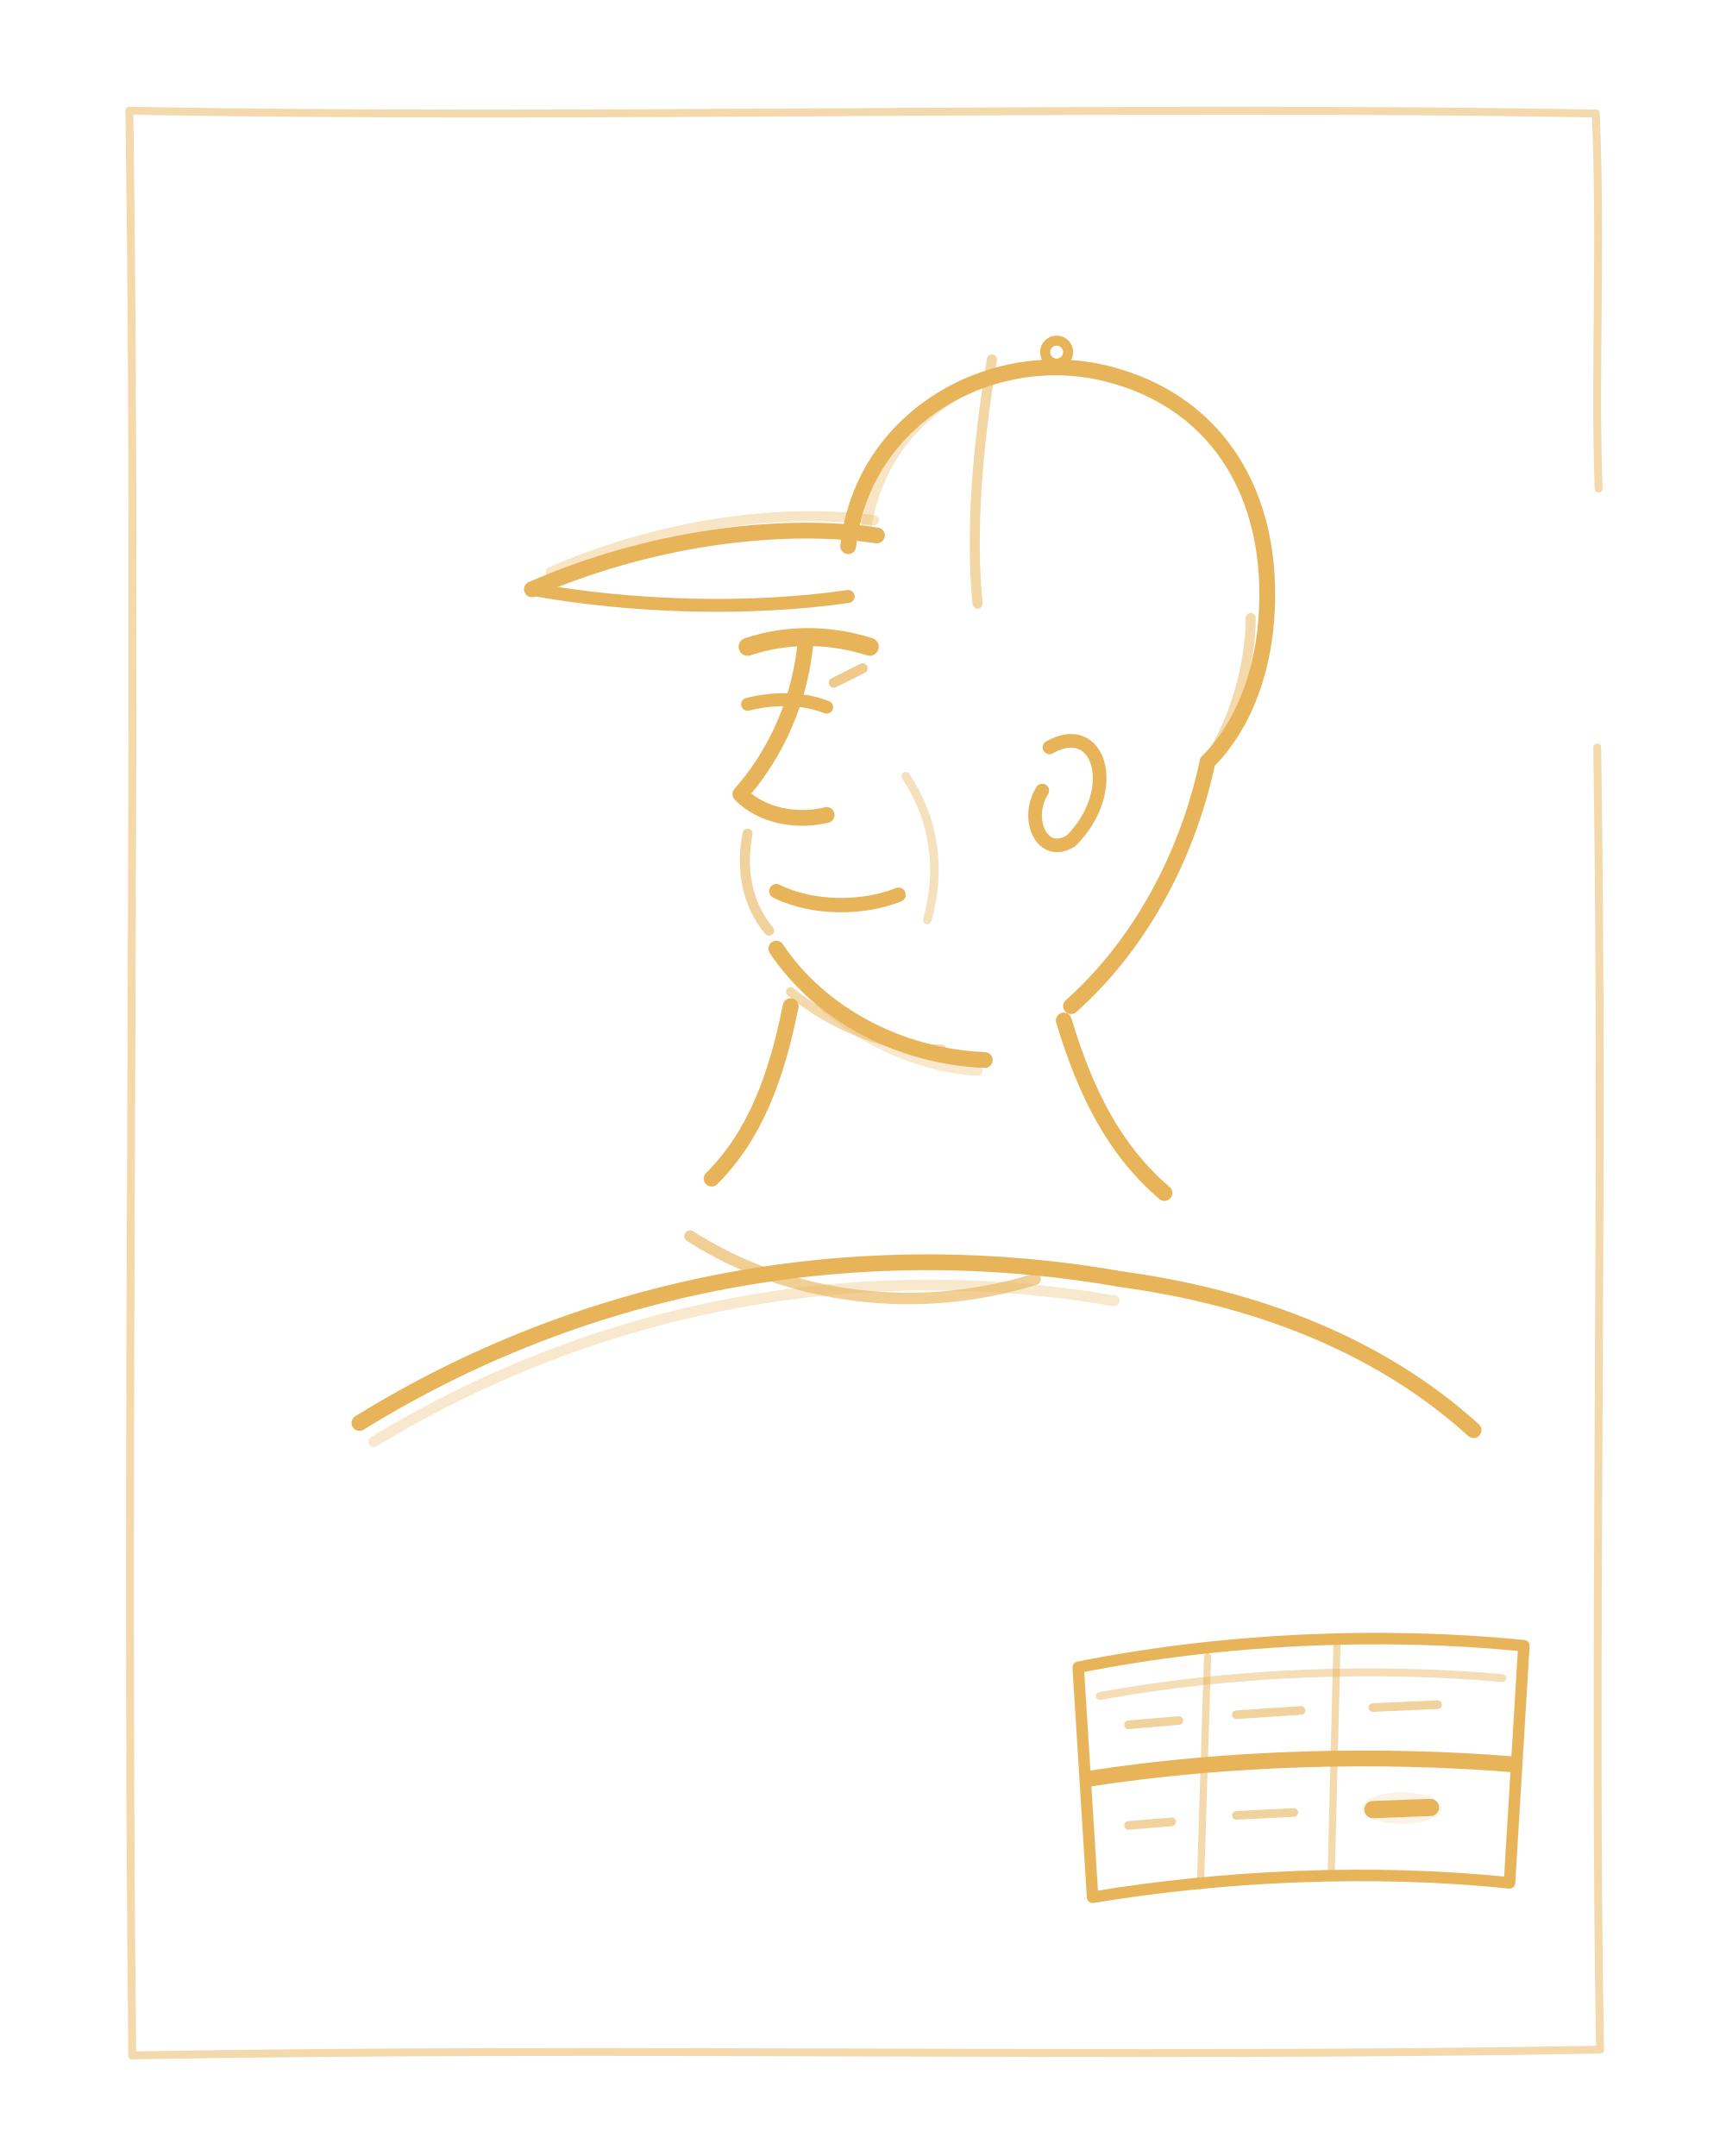
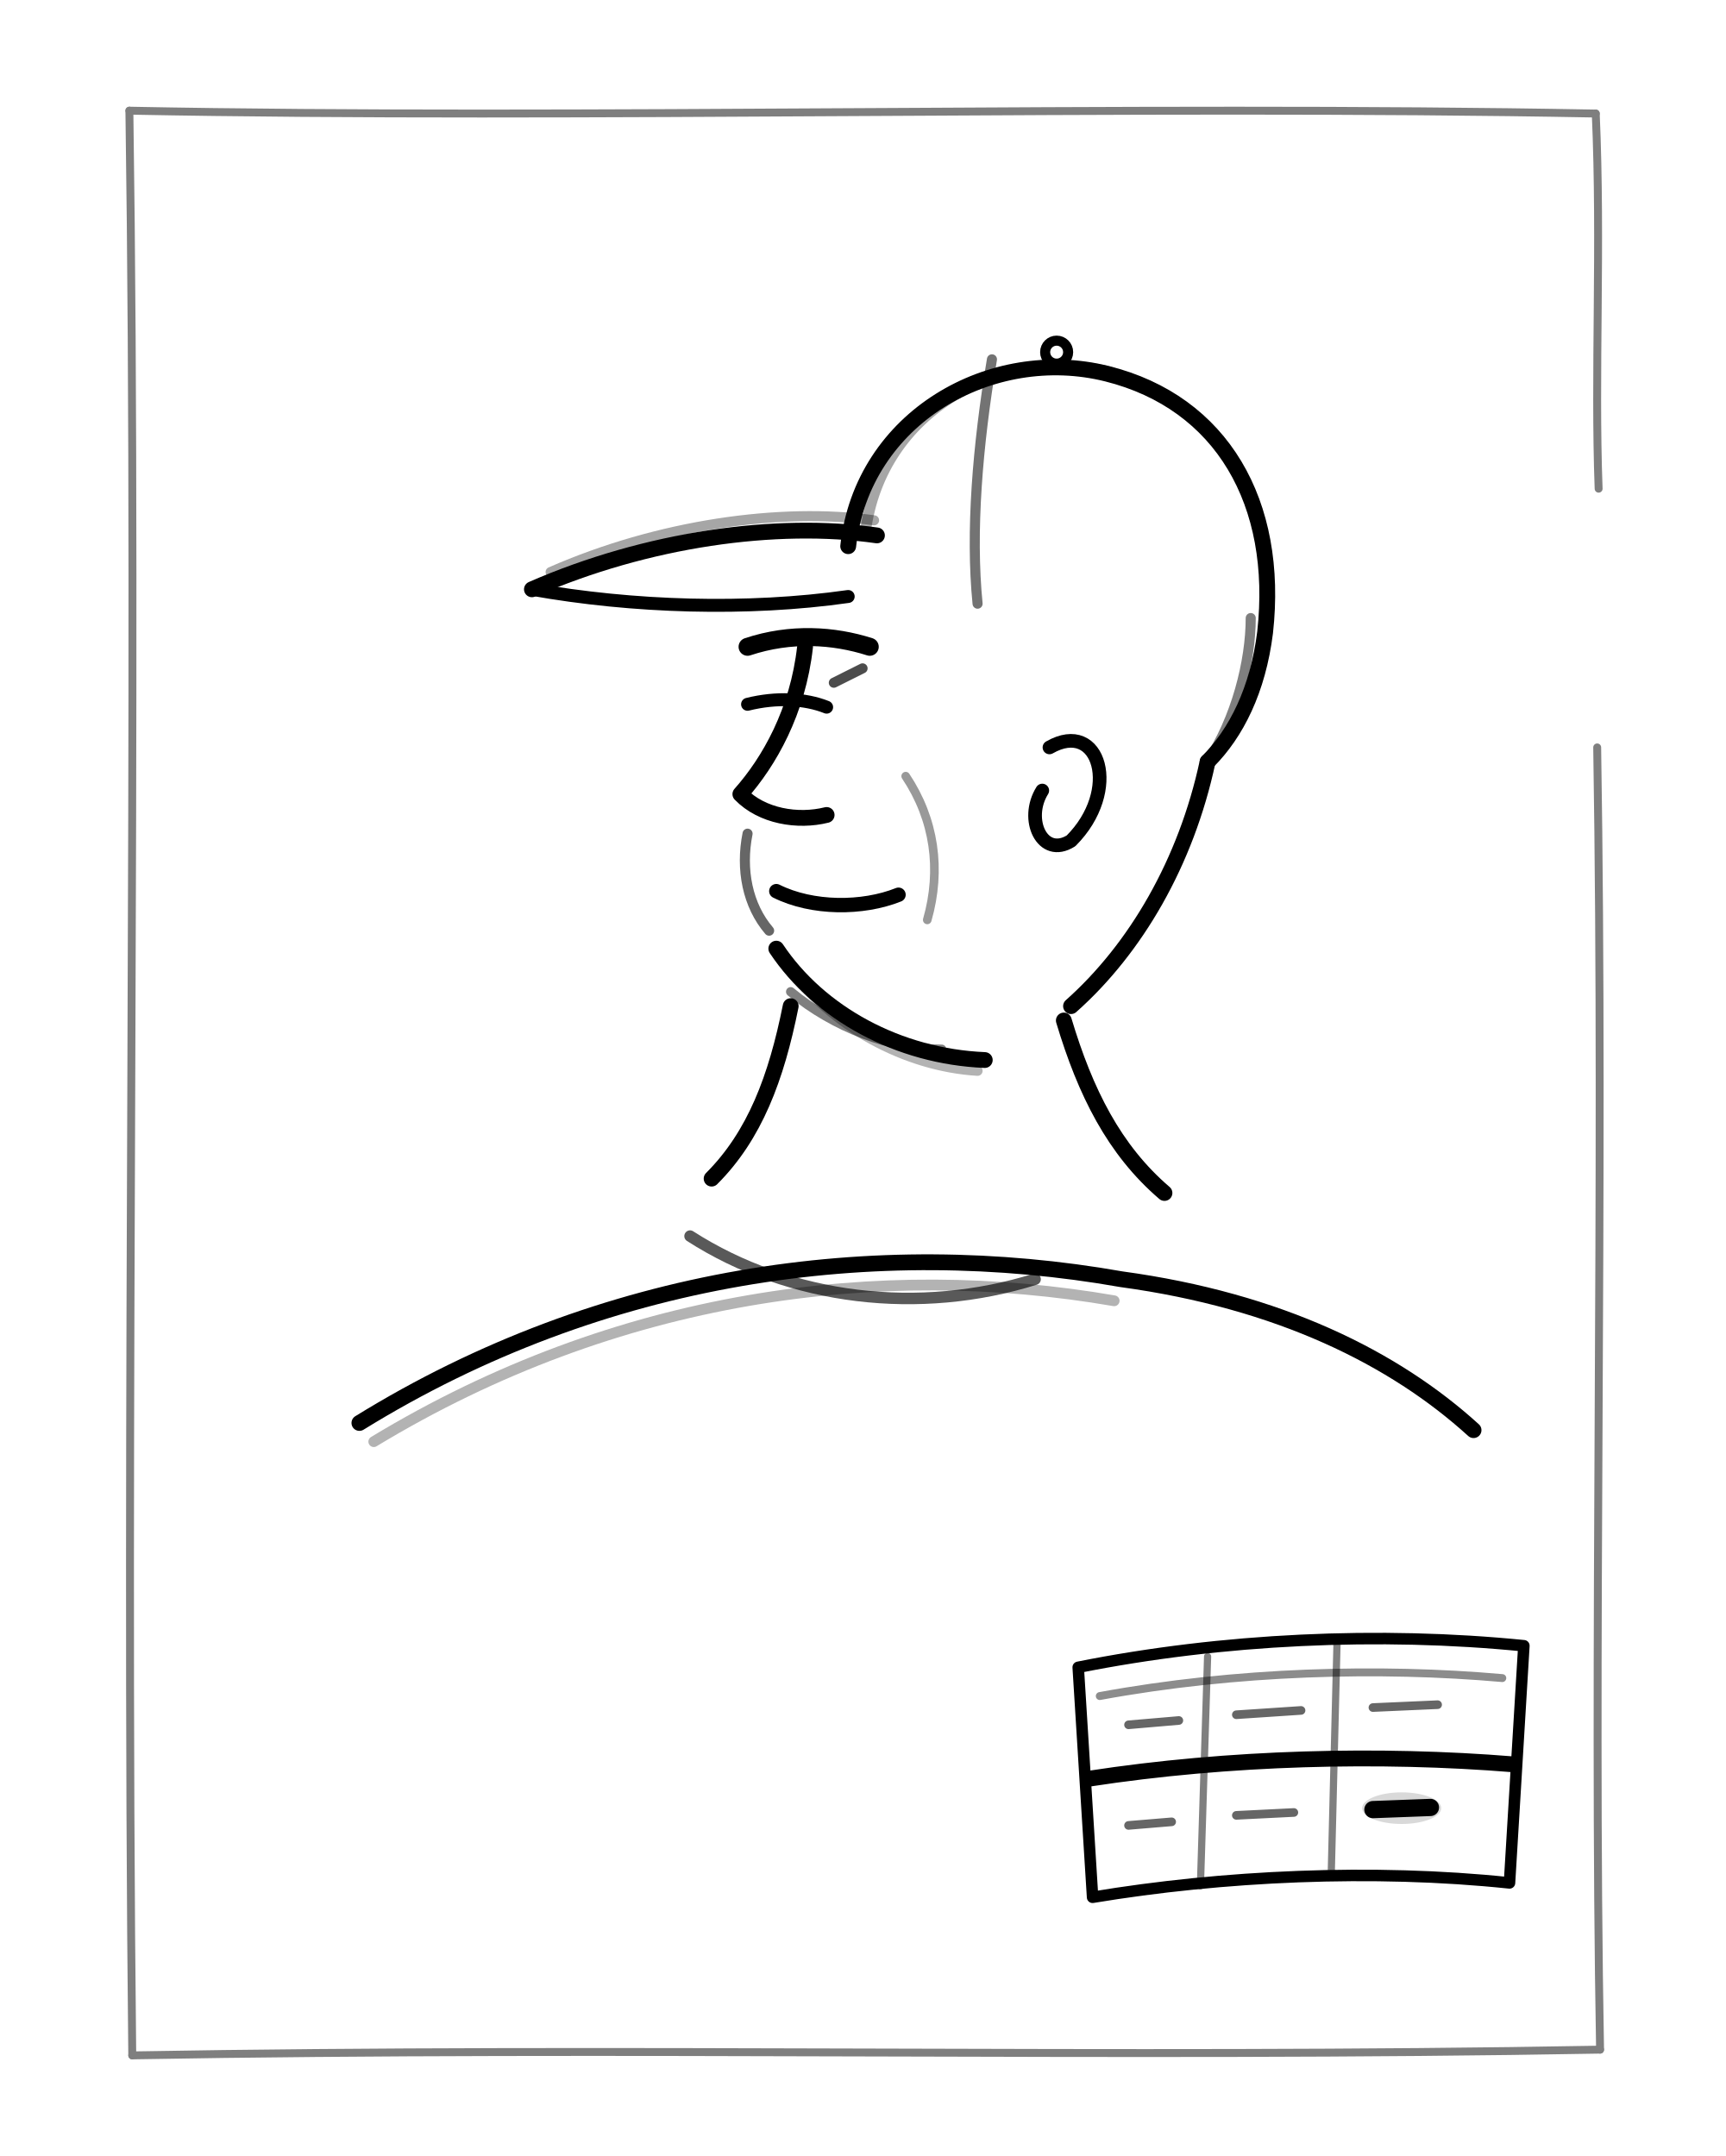
- <svg xmlns="http://www.w3.org/2000/svg" viewBox="0 0 240 300" role="img" aria-label="Tam Osei — ink sketch" fill="none" stroke="#e8b45a" stroke-width="2.2" stroke-linecap="round" stroke-linejoin="round">
+ <svg xmlns="http://www.w3.org/2000/svg" viewBox="0 0 240 300" role="img" aria-label="Tam Osei — ink sketch" fill="none" stroke="currentColor" stroke-width="2.2" stroke-linecap="round" stroke-linejoin="round">
  <g stroke-width="1.1" opacity="0.5">
    <path d="M18 15.4 C 80 16.6, 158 14.6, 222 15.8" />
    <path d="M222 15.8 C 222.8 34, 221.8 52, 222.4 68" />
    <path d="M222.2 104 C 223.2 166, 221.6 230, 222.6 285.2" />
    <path d="M222.6 285.2 C 156 286.4, 86 284.8, 18.4 286" />
    <path d="M18.4 286 C 17.4 196, 19.2 98, 18 15.4" />
  </g>
  <path d="M74 82 C 90 75, 108 72.5, 122 74.5" />
  <path d="M74 82 C 88 84.5, 104 85, 118 83" stroke-width="1.8" />
  <path d="M76.6 79.6 C 91.6 73, 108.6 70.6, 121.6 72.4" stroke-width="1.4" opacity="0.35" />
  <path d="M118 76 C 120 58, 138 48, 154 52 C 170 56, 178 70, 176 88 C 175 96, 172 102, 168 106" />
  <path d="M120.4 74 C 122.6 57, 139.4 48, 154.6 51.8" stroke-width="1.5" opacity="0.35" />
  <path d="M138 50 C 136 62, 135 74, 136 84" stroke-width="1.4" opacity="0.55" />
  <circle cx="147" cy="49" r="1.6" stroke-width="1.4" />
  <path d="M168 106 C 172 100, 174 92, 174 86" stroke-width="1.4" opacity="0.5" />
  <path d="M104 90 C 110 88, 116 88.4, 121 90" stroke-width="2.5" />
  <path d="M104 98 C 108 97, 112 97.2, 115 98.4" stroke-width="1.8" />
  <path d="M116 95 L 120 93" stroke-width="1.4" opacity="0.7" />
  <path d="M112 90 C 111 99, 107 106, 103 110.5 C 106 113.6, 111 114.4, 115 113.4" />
  <path d="M104 116 C 103 121, 104 126, 107 129.5" stroke-width="1.4" opacity="0.6" />
  <path d="M108 124 C 113 126.5, 120 126.5, 125 124.5" stroke-width="2" />
  <path d="M108 132 C 114 141, 125 147, 137 147.5" />
  <path d="M109.6 134.4 C 115.6 142.8, 126 148.4, 136 149" stroke-width="1.4" opacity="0.3" />
  <path d="M110 138 C 116 143, 124 146, 131 146" stroke-width="1.3" opacity="0.5" />
  <path d="M126 108 C 130 114, 131 121, 129 128" stroke-width="1.2" opacity="0.4" />
  <path d="M146 104 C 153 100, 156 110, 149 117 C 145 119.5, 142.5 114, 145 110" stroke-width="1.9" />
  <path d="M168 106 C 165 120, 158 132, 149 140" />
  <path d="M110 140 C 108 150, 105 158, 99 164" />
  <path d="M148 142 C 151 152, 155 160, 162 166" />
  <path d="M96 172 C 110 181, 128 183, 144 178" stroke-width="1.6" opacity="0.65" />
  <path d="M50 198 C 84 177, 122 172, 156 178 C 178 181, 194 189, 205 199" />
  <path d="M52 200.6 C 86 180, 122.6 175.4, 155 181" stroke-width="1.5" opacity="0.3" />
  <g stroke-width="1.6">
    <path d="M150 232 C 170 228, 192 227, 212 229 L 210 262 C 191 260, 170 261, 152 264 Z" />
    <path d="M151.5 247.5 C 171 244.5, 192 244, 210.5 245.5" stroke-width="2.2" />
    <path d="M153 236 C 172 232.5, 192 232, 209 233.5" stroke-width="1.1" opacity="0.45" />
    <path d="M168 230.5 L 167 262.4 M186 228.8 L 185.2 260.8" stroke-width="1" opacity="0.5" />
    <path d="M157 240 L 164 239.4 M172 238.6 L 181 238 M191 237.6 L 200 237.2" stroke-width="1.2" opacity="0.6" />
    <path d="M157 254 L 163 253.5 M172 252.6 L 180 252.2" stroke-width="1.2" opacity="0.6" />
    <path d="M191 251.8 L 199 251.5" stroke-width="2.4" />
-     <ellipse cx="195" cy="251.6" rx="5.5" ry="2.2" fill="#e8b45a" fill-opacity="0.15" stroke="none" />
+     <ellipse cx="195" cy="251.6" rx="5.5" ry="2.2" fill="currentColor" fill-opacity="0.15" stroke="none" />
  </g>
</svg>
